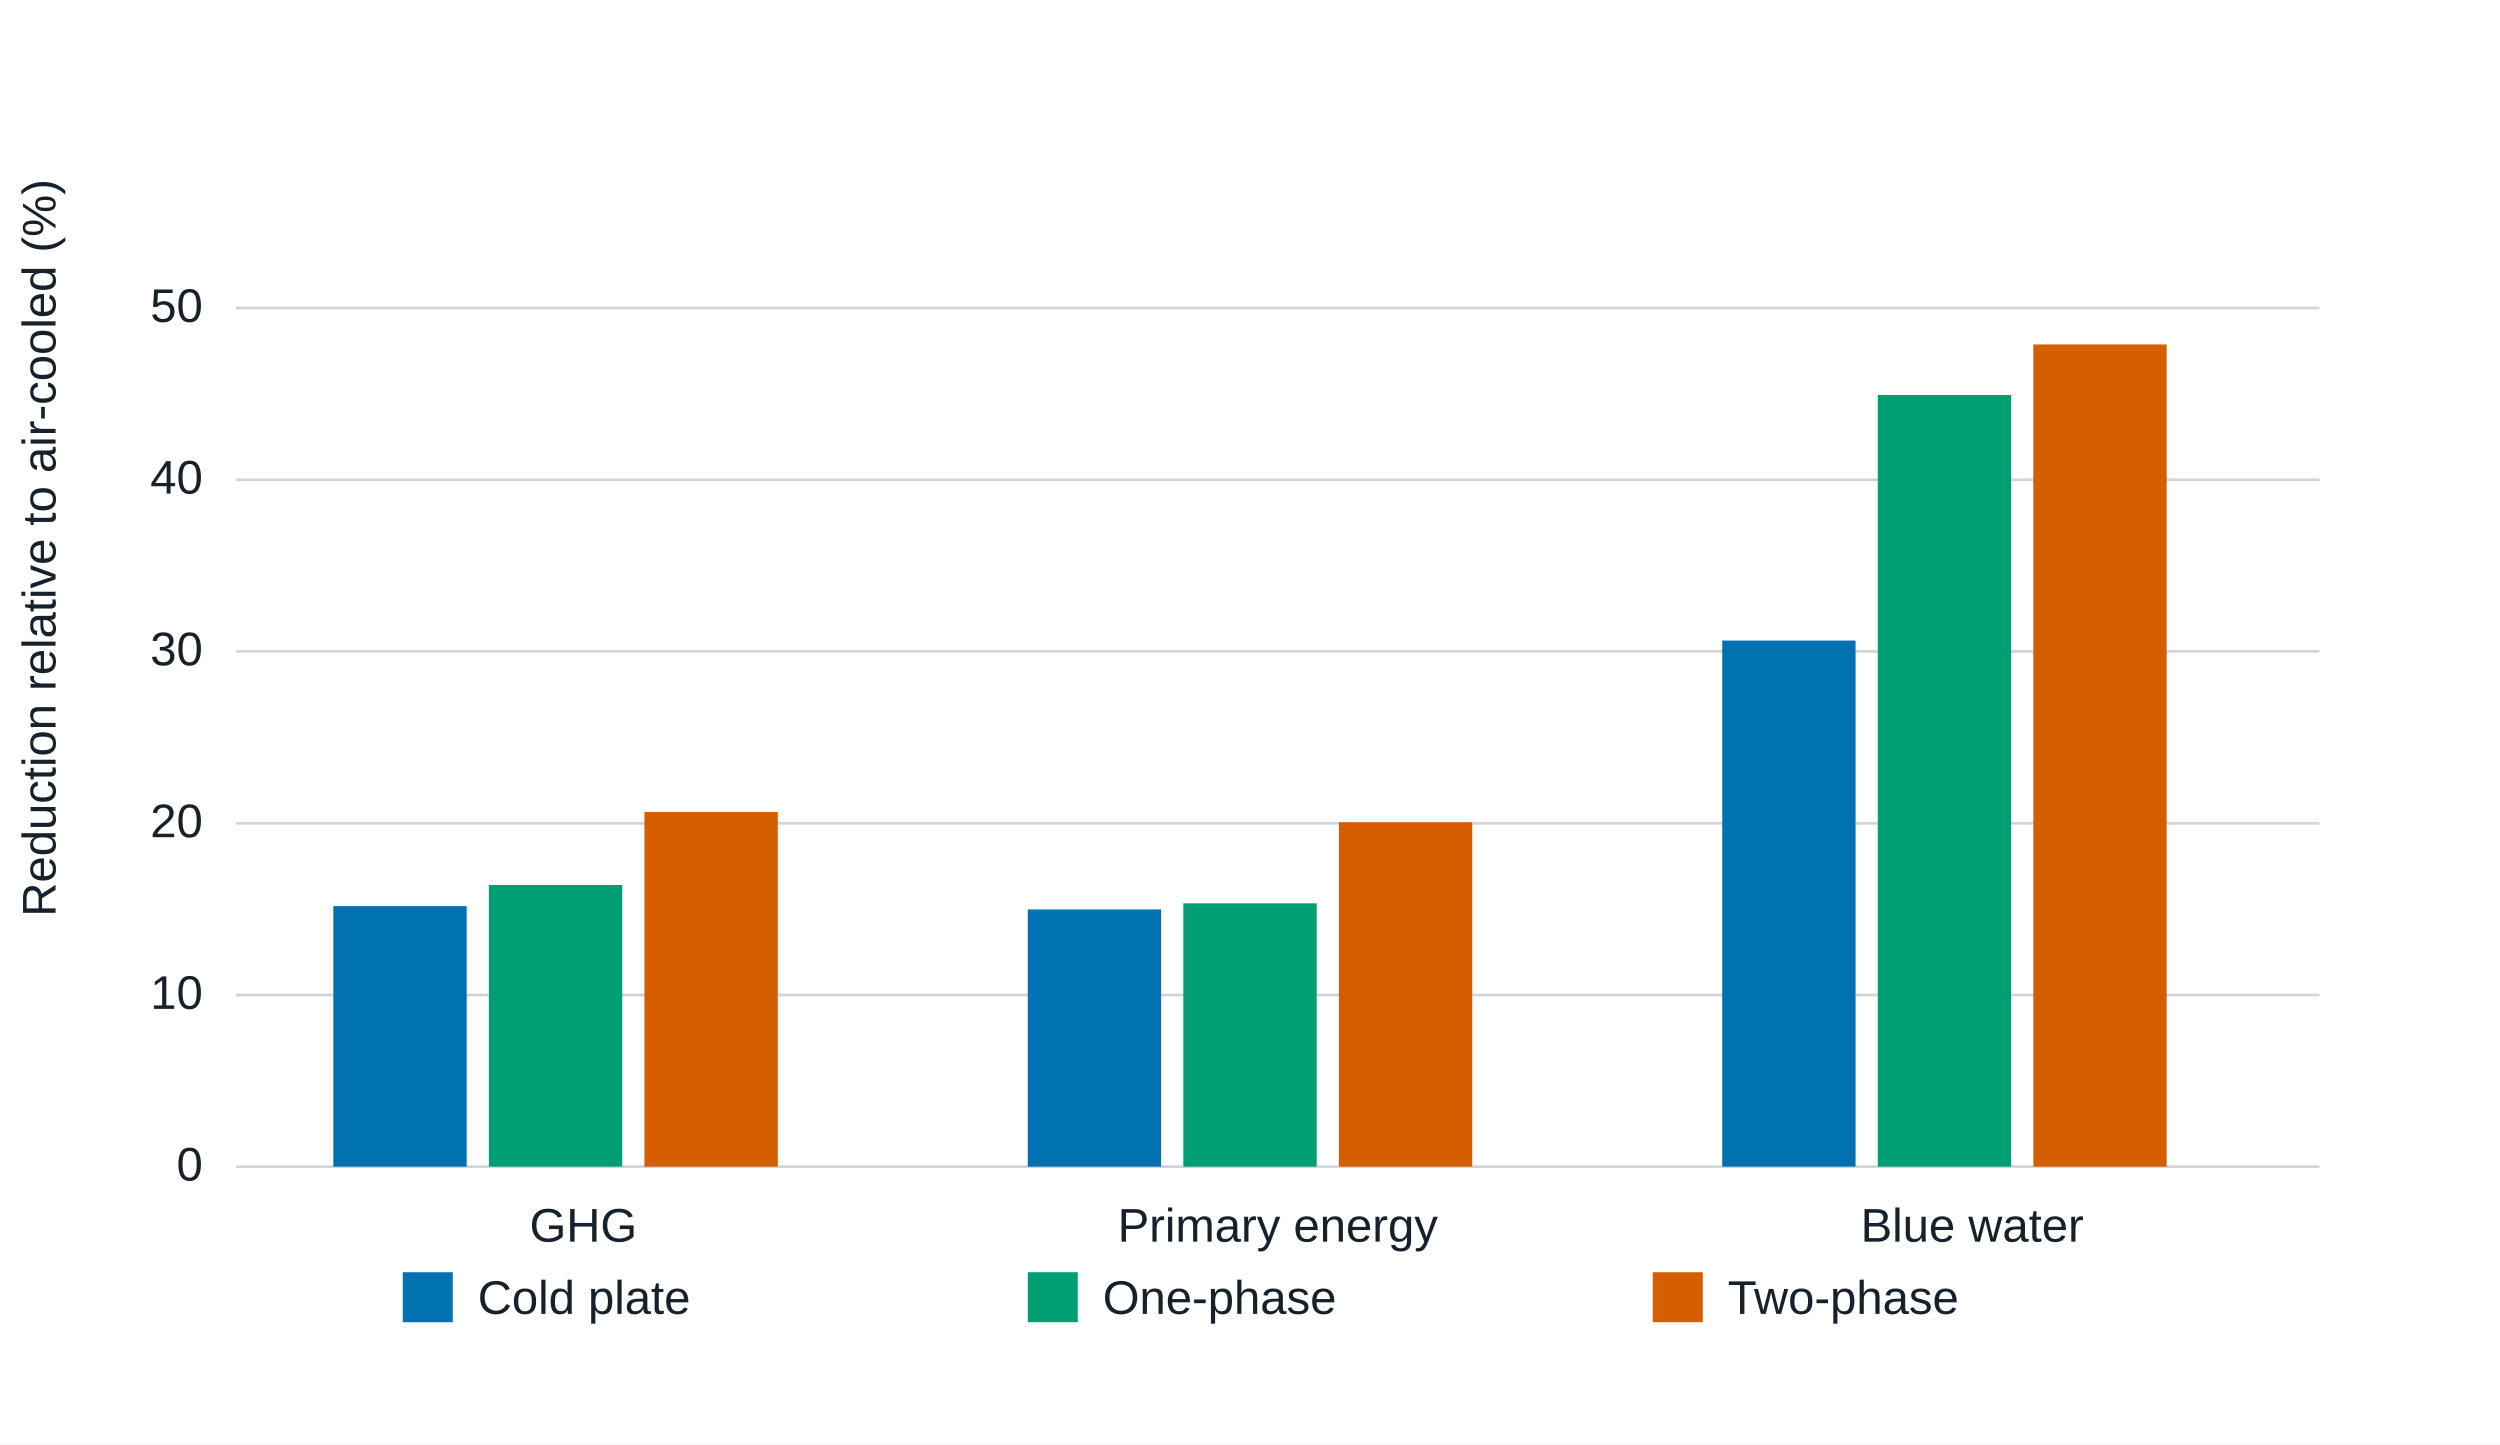
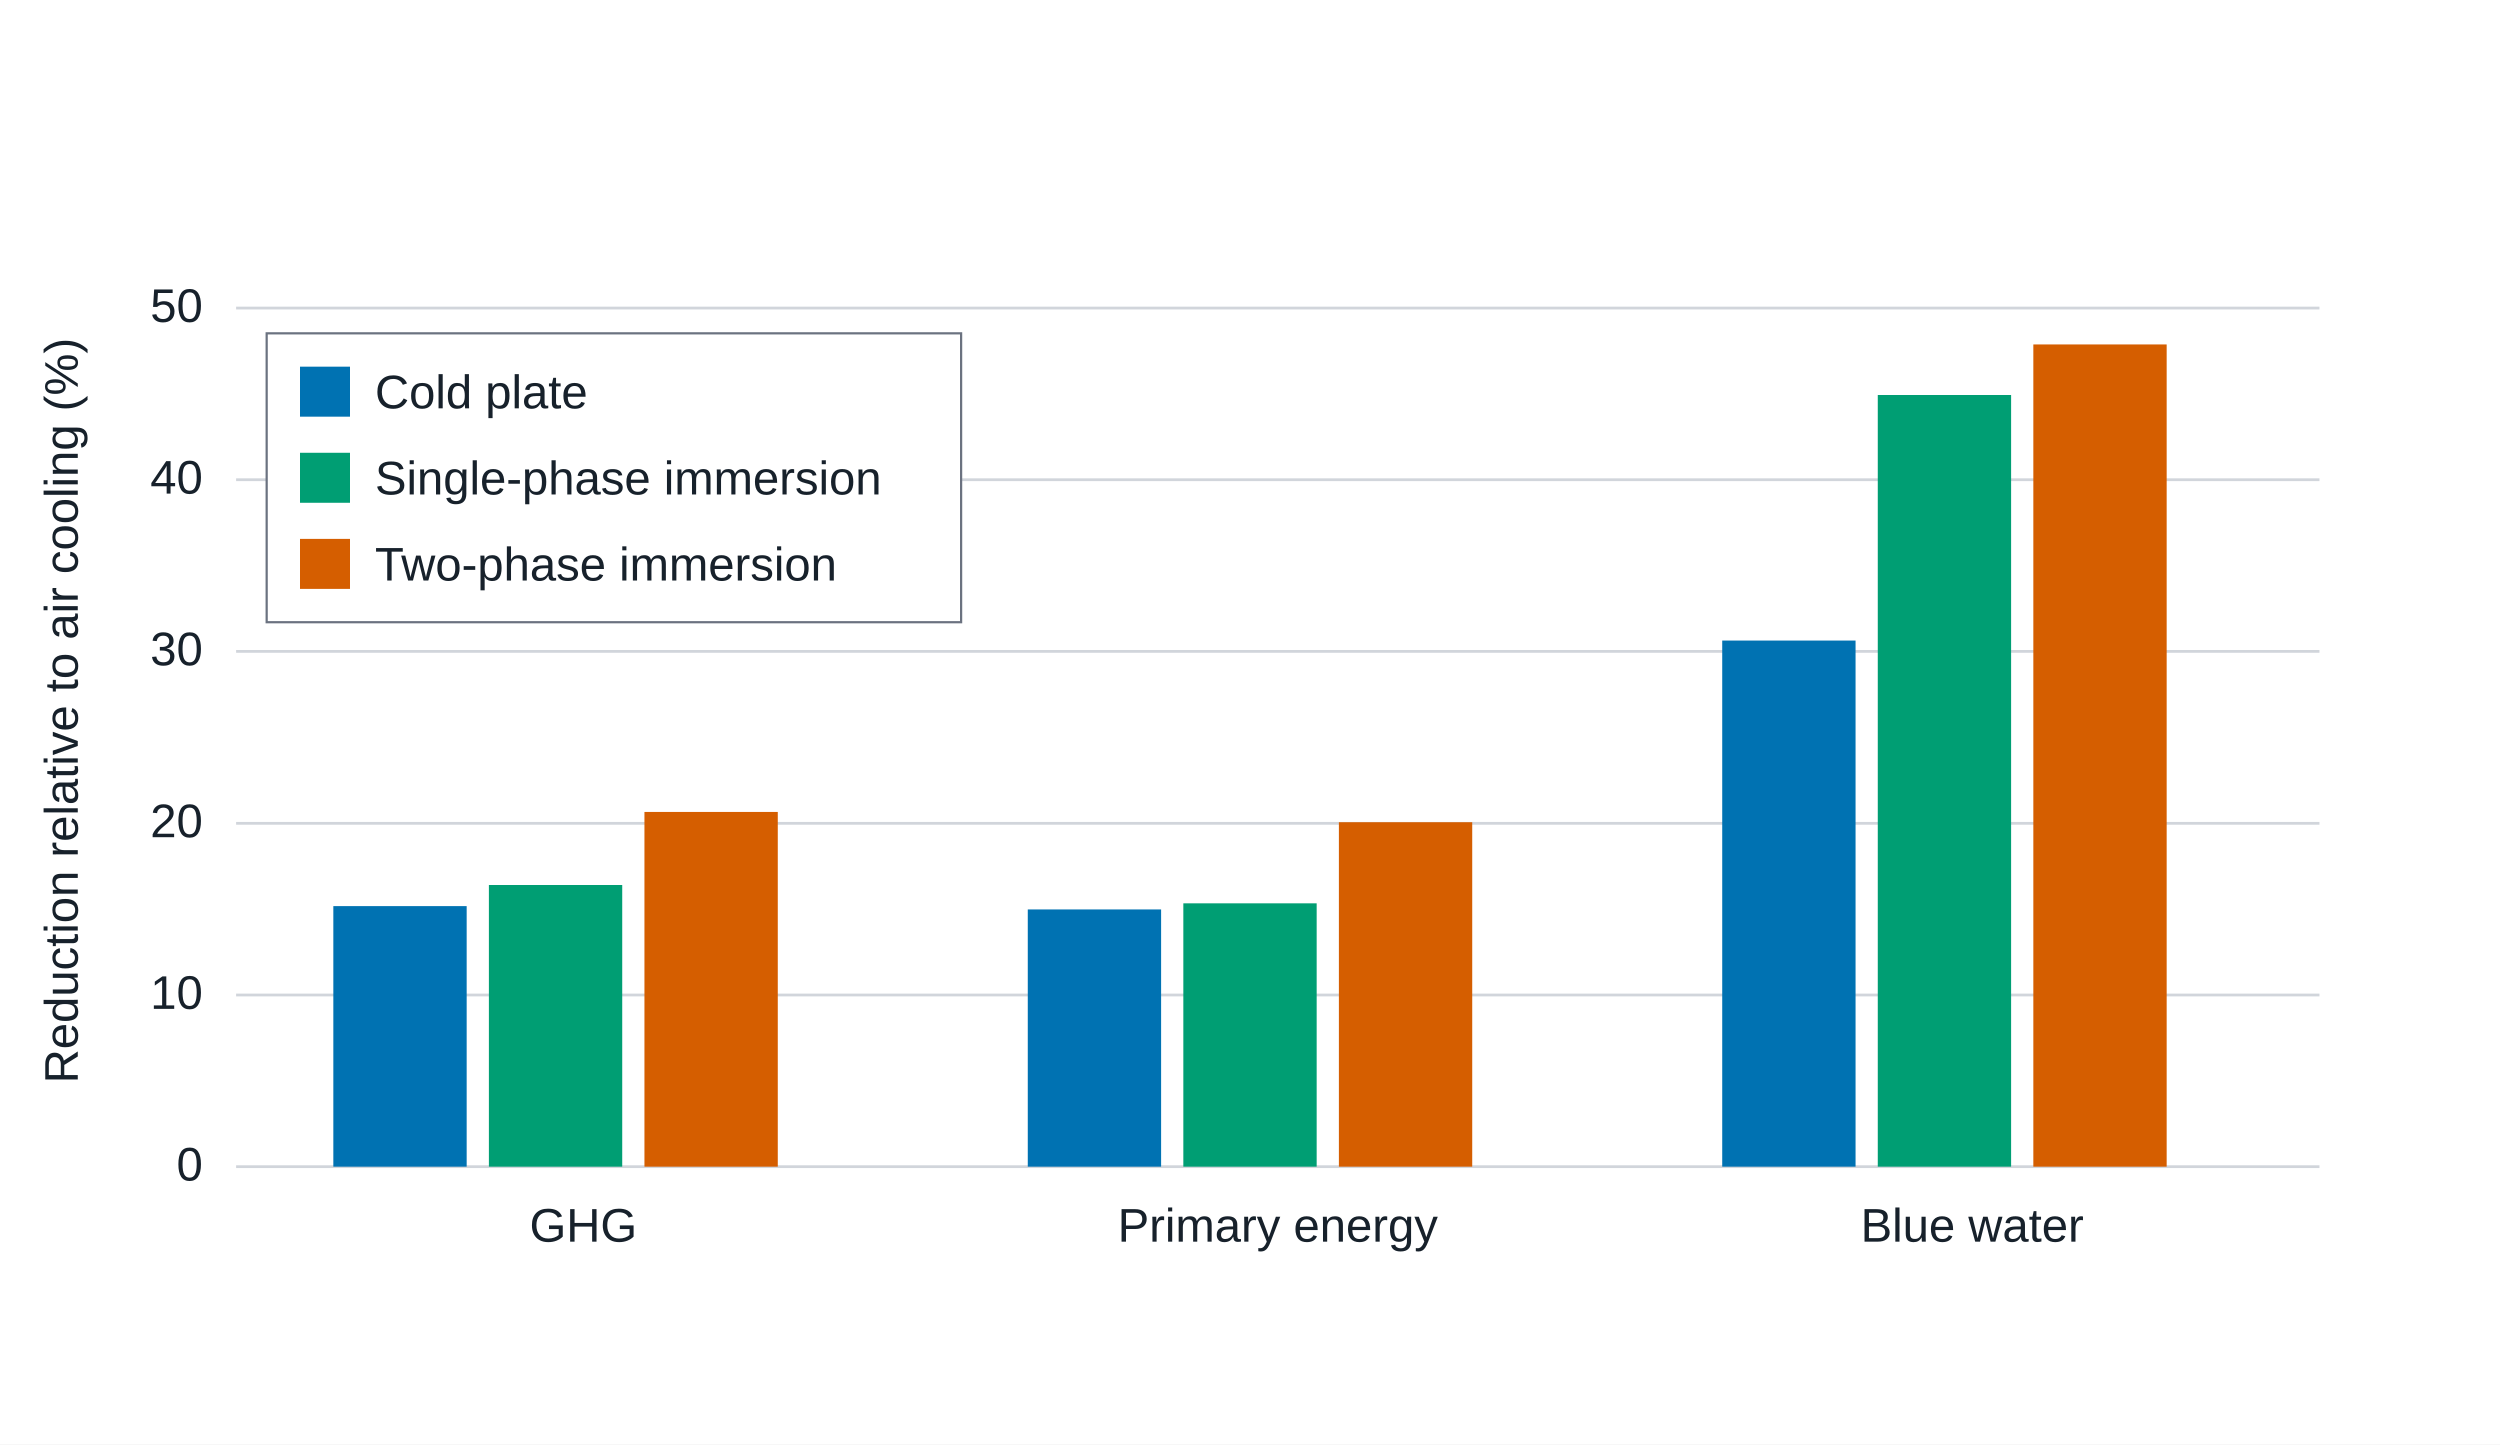
<svg xmlns="http://www.w3.org/2000/svg" width="900" height="520" viewBox="0 0 900 520" role="img" aria-label="Released Microsoft component data reproduce Figure 4 totals">
  <style>text{font-family:Arial,sans-serif;fill:#17212b}.title{font-size:22px;font-weight:bold}.axis{font-size:17px}.small{font-size:14px;fill:#52606d}</style>
  <rect width="100%" height="100%" fill="white" />
  <line x1="85" y1="420.0" x2="835" y2="420.0" stroke="#D1D5DB" stroke-width="1" />
  <text class="axis" x="73" y="425.0" text-anchor="end">0</text>
  <line x1="85" y1="358.2" x2="835" y2="358.2" stroke="#D1D5DB" stroke-width="1" />
  <text class="axis" x="73" y="363.2" text-anchor="end">10</text>
  <line x1="85" y1="296.4" x2="835" y2="296.4" stroke="#D1D5DB" stroke-width="1" />
  <text class="axis" x="73" y="301.4" text-anchor="end">20</text>
  <line x1="85" y1="234.5" x2="835" y2="234.5" stroke="#D1D5DB" stroke-width="1" />
  <text class="axis" x="73" y="239.5" text-anchor="end">30</text>
  <line x1="85" y1="172.7" x2="835" y2="172.7" stroke="#D1D5DB" stroke-width="1" />
  <text class="axis" x="73" y="177.7" text-anchor="end">40</text>
  <line x1="85" y1="110.9" x2="835" y2="110.9" stroke="#D1D5DB" stroke-width="1" />
  <text class="axis" x="73" y="115.9" text-anchor="end">50</text>
  <rect x="120.0" y="326.2" width="48" height="93.8" fill="#0072B2" />
  <rect x="370.0" y="327.4" width="48" height="92.6" fill="#0072B2" />
  <rect x="620.0" y="230.6" width="48" height="189.4" fill="#0072B2" />
  <rect x="176.0" y="318.6" width="48" height="101.4" fill="#009E73" />
  <rect x="426.0" y="325.2" width="48" height="94.8" fill="#009E73" />
  <rect x="676.0" y="142.2" width="48" height="277.8" fill="#009E73" />
  <rect x="232.0" y="292.3" width="48" height="127.7" fill="#D55E00" />
  <rect x="482.0" y="296.0" width="48" height="124.0" fill="#D55E00" />
  <rect x="732.0" y="124.0" width="48" height="296.0" fill="#D55E00" />
  <text class="axis" x="210.0" y="447" text-anchor="middle">GHG</text>
  <text class="axis" x="460.0" y="447" text-anchor="middle">Primary energy</text>
  <text class="axis" x="710.0" y="447" text-anchor="middle">Blue water</text>
-   <rect x="145" y="458" width="18" height="18" fill="#0072B2" />
-   <text class="axis" x="172" y="473">Cold plate</text>
-   <rect x="370" y="458" width="18" height="18" fill="#009E73" />
-   <text class="axis" x="397" y="473">One-phase</text>
-   <rect x="595" y="458" width="18" height="18" fill="#D55E00" />
-   <text class="axis" x="622" y="473">Two-phase</text>
-   <text class="axis" transform="translate(20 330) rotate(-90)">Reduction relative to air-cooled (%)</text>
+   <rect x="96" y="120" width="250" height="104" fill="white" stroke="#6B7280" stroke-width="0.8" />
+   <rect x="108" y="132" width="18" height="18" fill="#0072B2" />
+   <text class="axis" x="135" y="147">Cold plate</text>
+   <rect x="108" y="163" width="18" height="18" fill="#009E73" />
+   <text class="axis" x="135" y="178">Single-phase immersion</text>
+   <rect x="108" y="194" width="18" height="18" fill="#D55E00" />
+   <text class="axis" x="135" y="209">Two-phase immersion</text>
+   <text class="axis" transform="translate(28 390) rotate(-90)">Reduction relative to air cooling (%)</text>
</svg>
